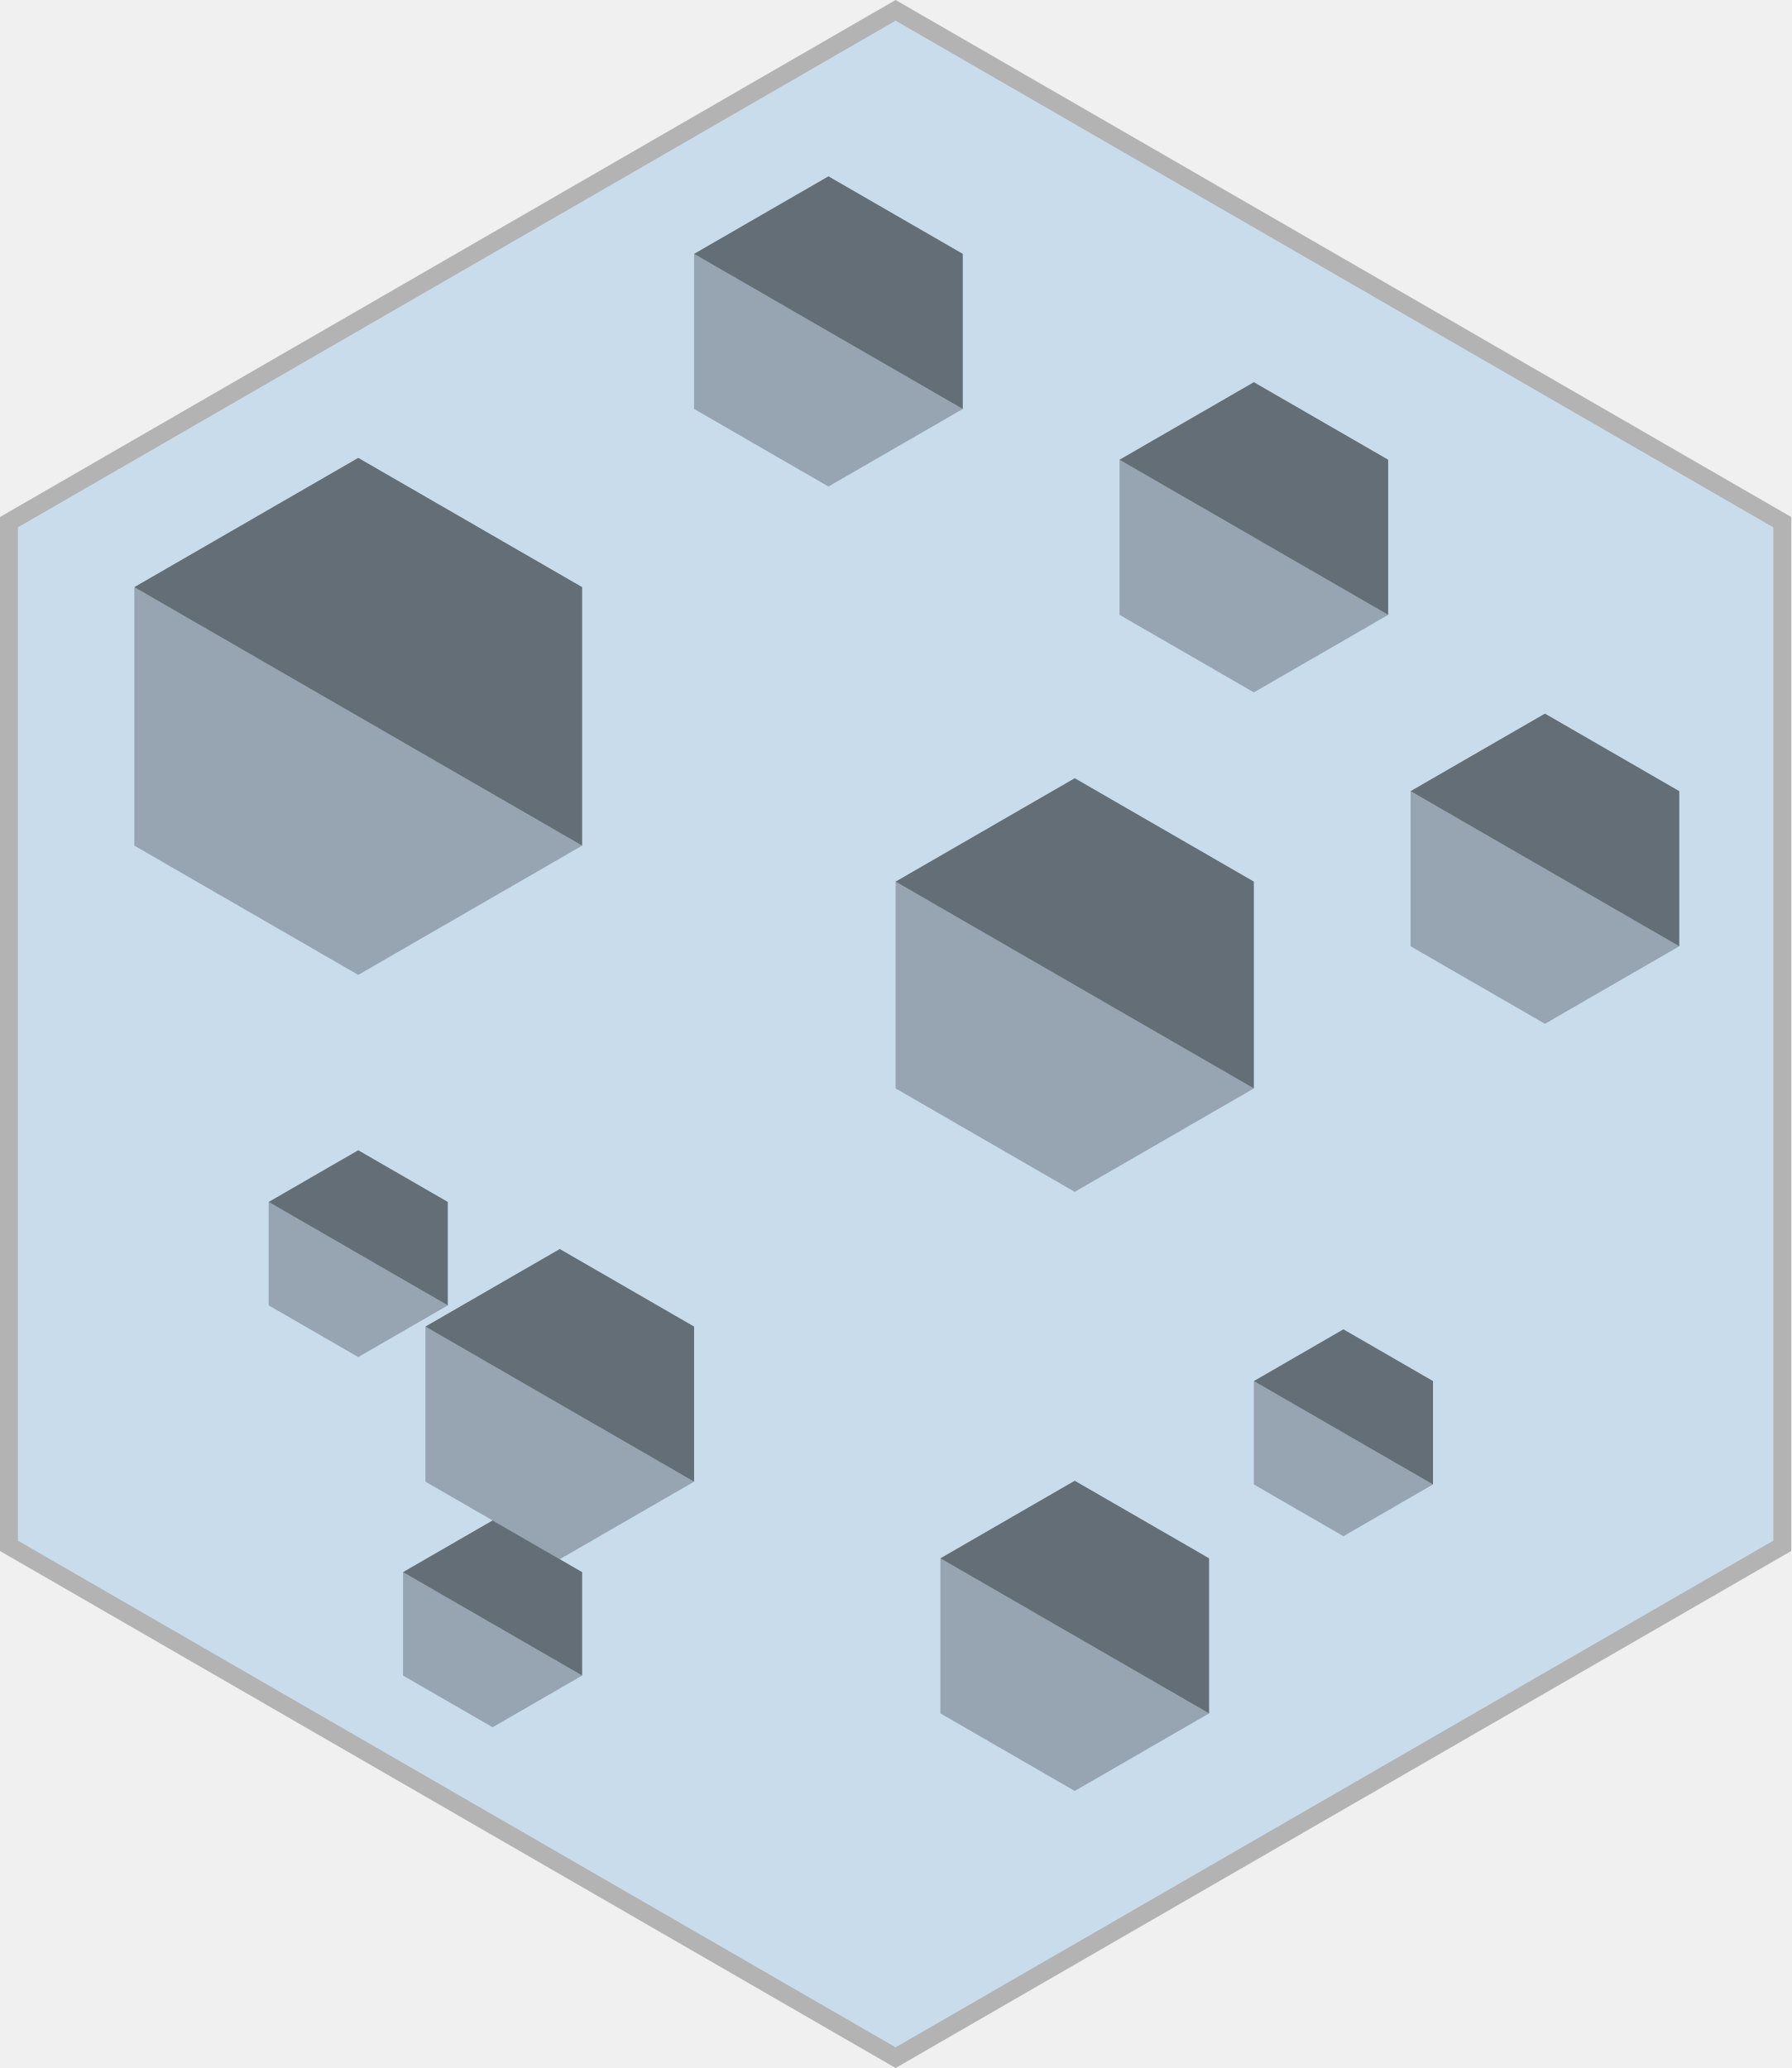
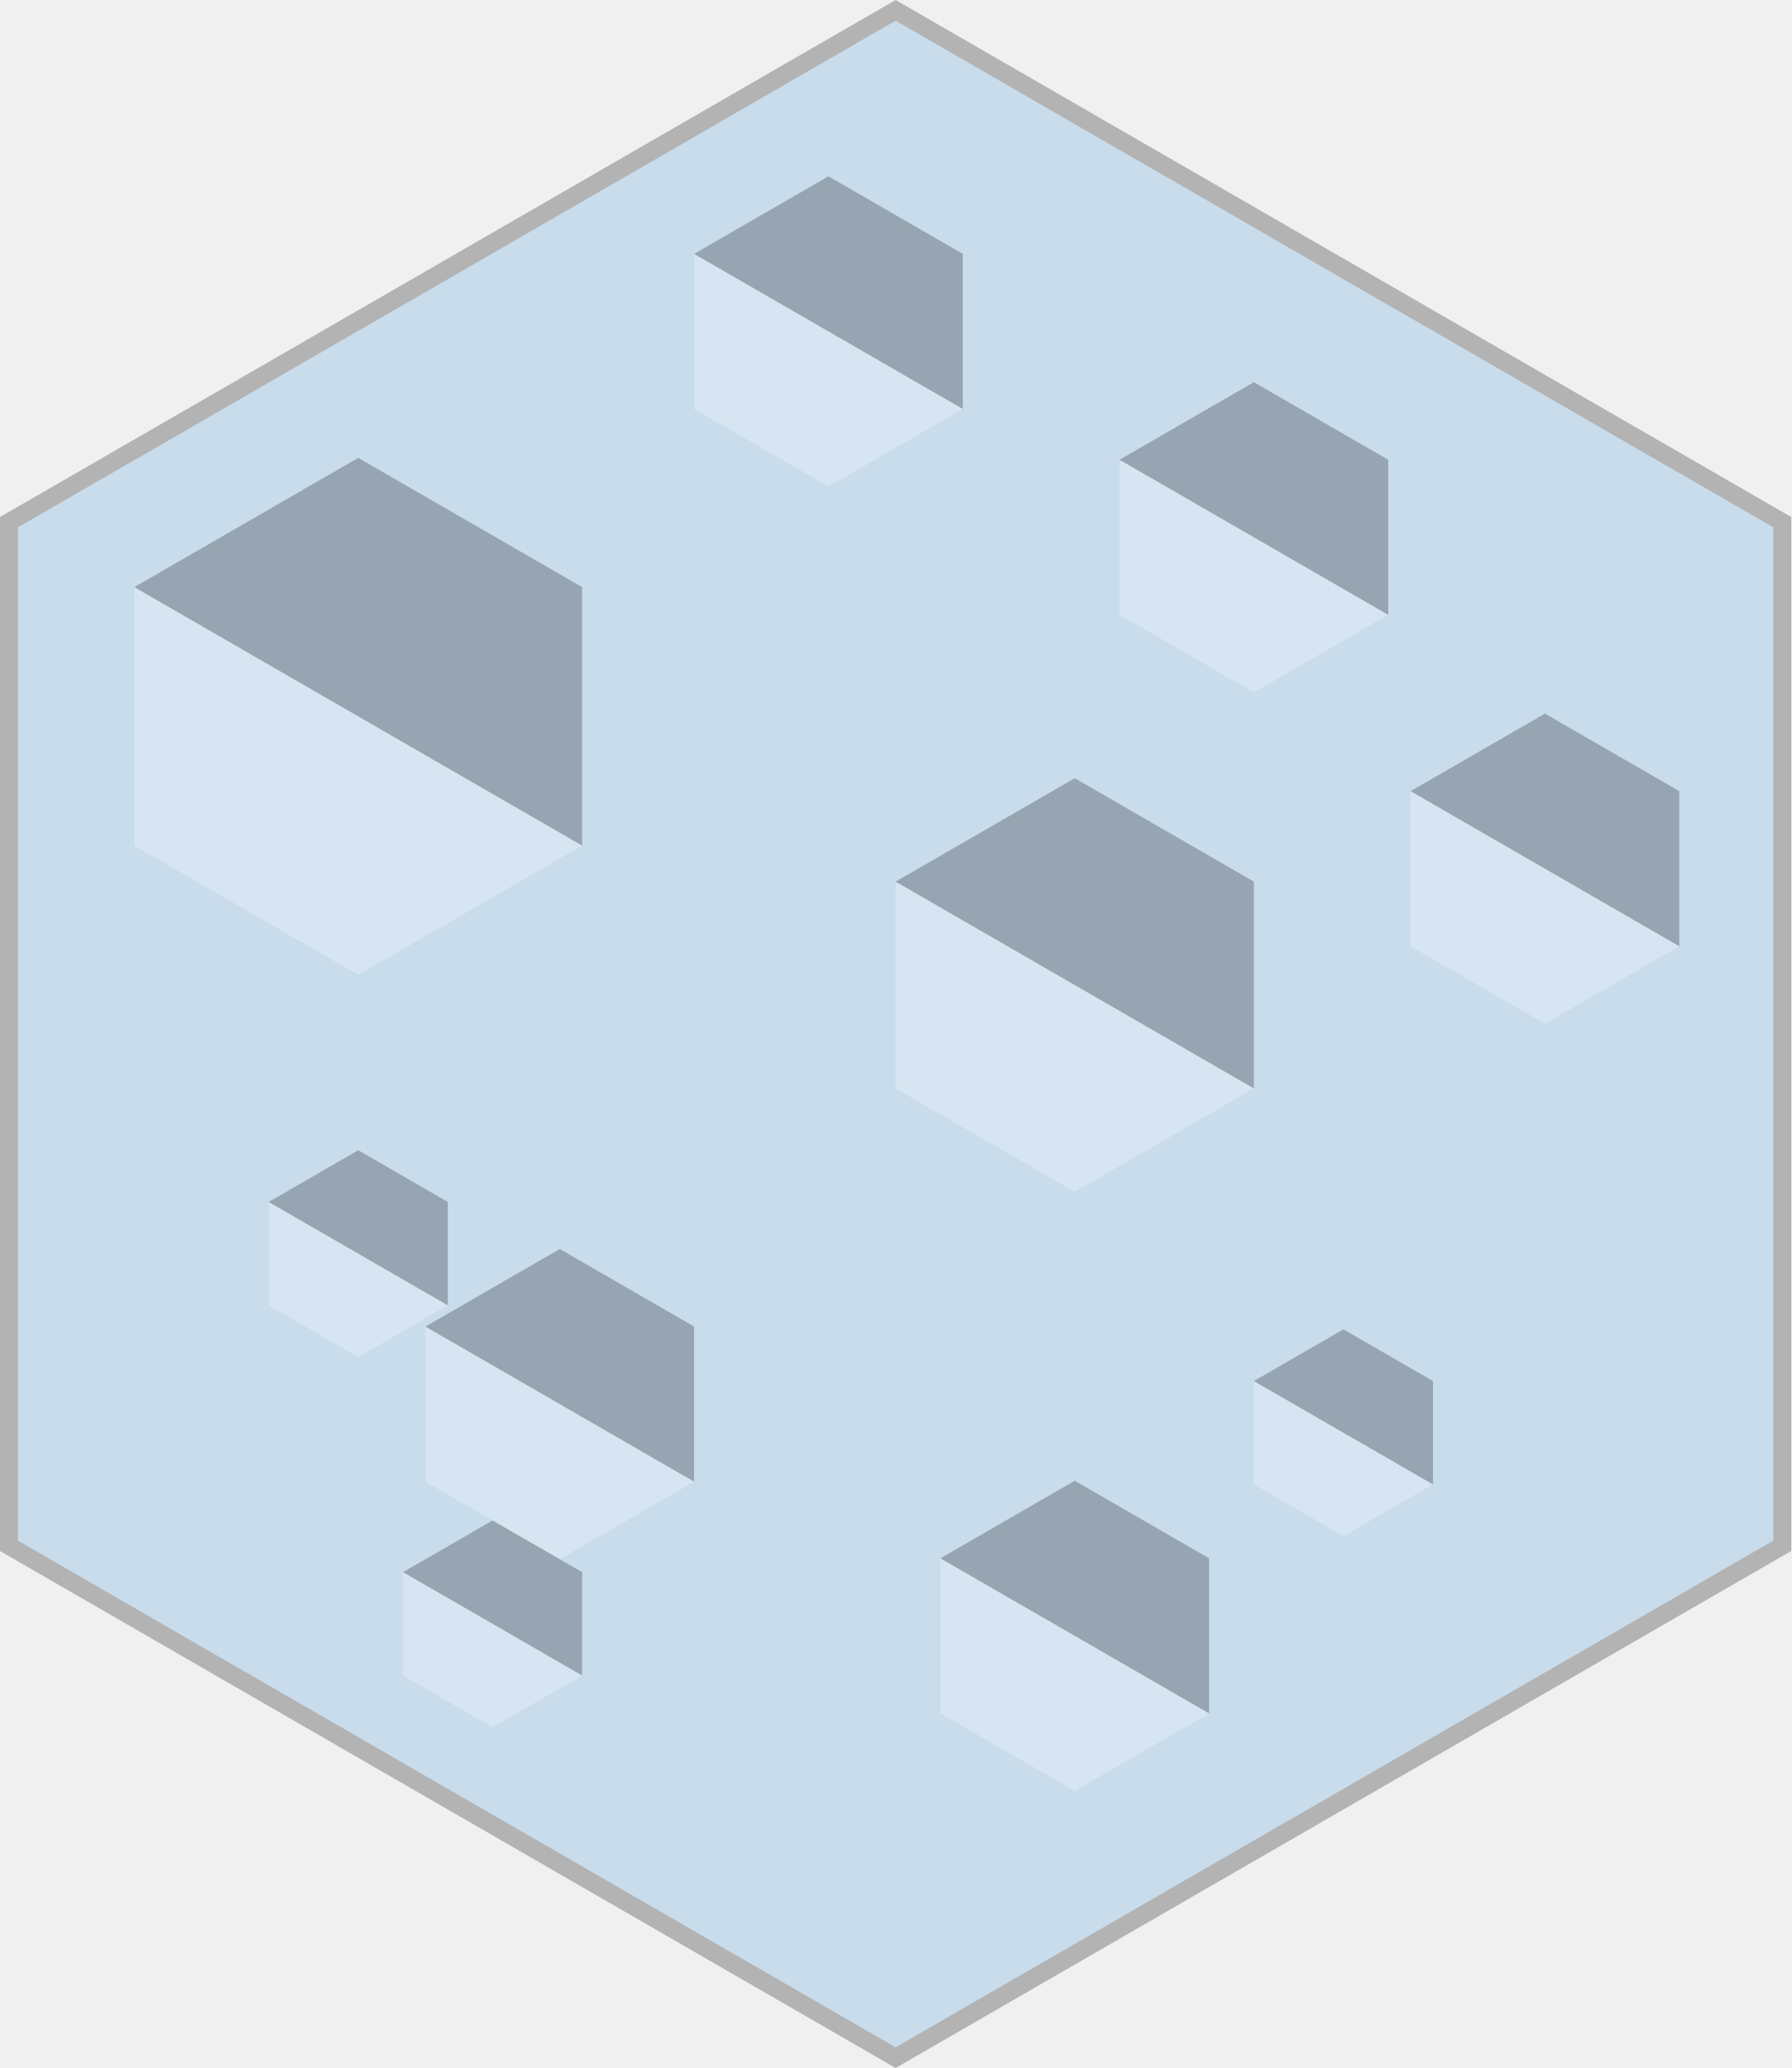
<svg xmlns="http://www.w3.org/2000/svg" xml:space="preserve" width="100" height="115.47">
  <path fill="#c8dcec" stroke="#b3b3b3" d="M99.5 86.314 50 114.893.5 86.314V29.156L50 .577l49.5 28.579z" />
-   <path fill-opacity=".25" d="M70 60.774 50 49.227v11.547l10 5.774z" />
-   <path fill-opacity=".5" d="m60 43.453-10 5.774 20 11.547V49.226z" />
-   <path fill-opacity=".25" d="m67.5 95.67-15-8.66v8.66L60 100z" />
-   <path fill-opacity=".5" d="m60 82.68-7.5 4.33 15 8.66v-8.66z" />
-   <path fill-opacity=".25" d="m32.5 47.217-25-14.434v14.434L20 54.434z" />
-   <path fill-opacity=".5" d="M20 25.566 7.5 32.783l25 14.434V32.783z" />
-   <path fill-opacity=".25" d="m77.5 34.33-15-8.66v8.66l7.5 4.33z" />
-   <path fill-opacity=".5" d="m70 21.34-7.5 4.33 15 8.66v-8.66z" />
-   <path fill-opacity=".25" d="m25 72.887-10-5.773v5.773l5 2.887z" />
-   <path fill-opacity=".5" d="m20 64.226-5 2.887 10 5.773v-5.773z" />
-   <path fill-opacity=".25" d="m80 82.887-10-5.773v5.773l5 2.887z" />
-   <path fill-opacity=".5" d="m75 74.226-5 2.887 10 5.773v-5.773z" />
-   <path fill-opacity=".25" d="m32.5 93.557-10-5.773v5.773l5 2.887z" />
-   <path fill-opacity=".5" d="m27.5 84.896-5 2.887 10 5.773v-5.773z" />
-   <path fill-opacity=".25" d="m53.75 22.835-15-8.66v8.66l7.5 4.33z" />
-   <path fill-opacity=".5" d="m46.25 9.845-7.5 4.33 15 8.66v-8.66z" />
-   <path fill-opacity=".25" d="m93.75 52.835-15-8.66v8.66l7.5 4.33z" />
-   <path fill-opacity=".5" d="m86.25 39.845-7.5 4.33 15 8.66v-8.66z" />
-   <path fill-opacity=".25" d="m38.75 82.731-15-8.66v8.66l7.5 4.33z" />
-   <path fill-opacity=".5" d="m31.25 69.741-7.5 4.33 15 8.66v-8.66z" />
+   <path fill="#fff" fill-opacity=".25" d="M70 60.774 50 49.227v11.547l10 5.774z" />
+   <path fill-opacity=".25" d="m60 43.453-10 5.774 20 11.547V49.226z" />
+   <path fill="#fff" fill-opacity=".25" d="m67.5 95.67-15-8.66v8.66L60 100z" />
+   <path fill-opacity=".25" d="m60 82.68-7.5 4.33 15 8.66v-8.66z" />
+   <path fill="#fff" fill-opacity=".25" d="m32.5 47.217-25-14.434v14.434L20 54.434z" />
+   <path fill-opacity=".25" d="M20 25.566 7.5 32.783l25 14.434V32.783z" />
+   <path fill="#fff" fill-opacity=".25" d="m77.5 34.33-15-8.66v8.66l7.5 4.33z" />
+   <path fill-opacity=".25" d="m70 21.34-7.5 4.33 15 8.66v-8.66z" />
+   <path fill="#fff" fill-opacity=".25" d="m25 72.887-10-5.773v5.773l5 2.887z" />
+   <path fill-opacity=".25" d="m20 64.226-5 2.887 10 5.773v-5.773z" />
+   <path fill="#fff" fill-opacity=".25" d="m80 82.887-10-5.773v5.773l5 2.887z" />
+   <path fill-opacity=".25" d="m75 74.226-5 2.887 10 5.773v-5.773z" />
+   <path fill="#fff" fill-opacity=".25" d="m32.5 93.557-10-5.773v5.773l5 2.887z" />
+   <path fill-opacity=".25" d="m27.5 84.896-5 2.887 10 5.773v-5.773z" />
+   <path fill="#fff" fill-opacity=".25" d="m53.75 22.835-15-8.66v8.66l7.5 4.33z" />
+   <path fill-opacity=".25" d="m46.25 9.845-7.5 4.33 15 8.66v-8.66z" />
+   <path fill="#fff" fill-opacity=".25" d="m93.75 52.835-15-8.66v8.66l7.5 4.33z" />
+   <path fill-opacity=".25" d="m86.25 39.845-7.5 4.33 15 8.66v-8.66z" />
+   <path fill="#fff" fill-opacity=".25" d="m38.75 82.731-15-8.66v8.66l7.5 4.33z" />
+   <path fill-opacity=".25" d="m31.25 69.741-7.5 4.33 15 8.66v-8.66z" />
</svg>
